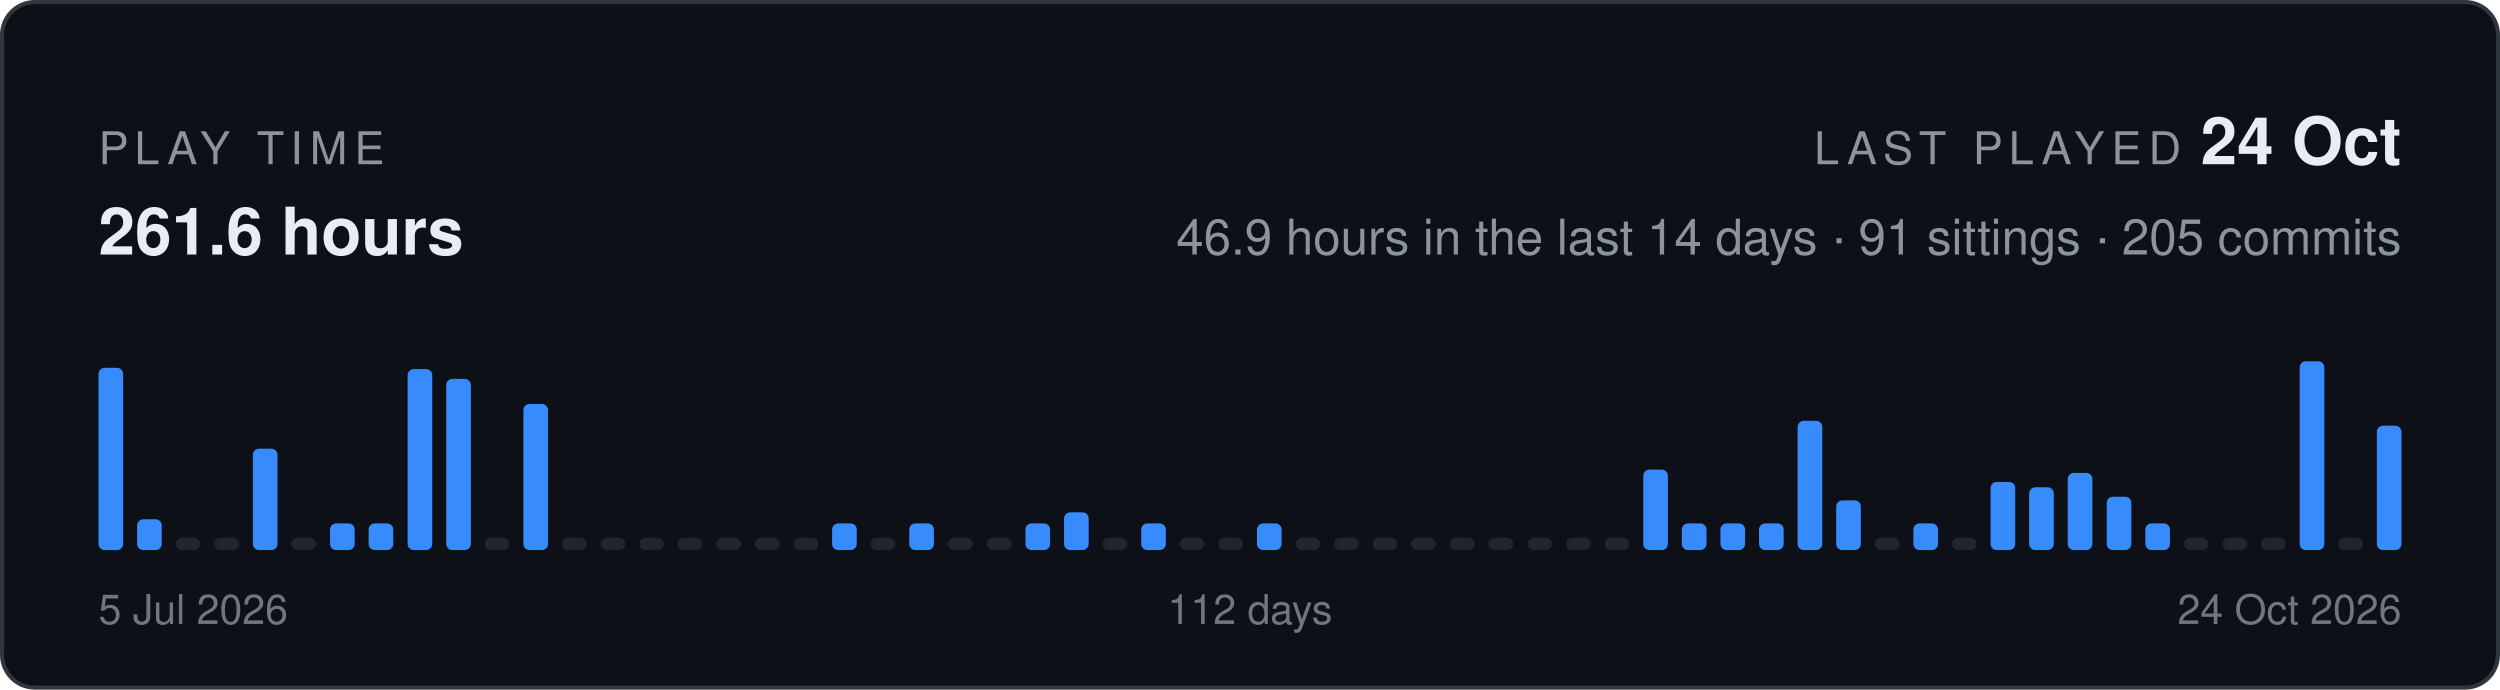
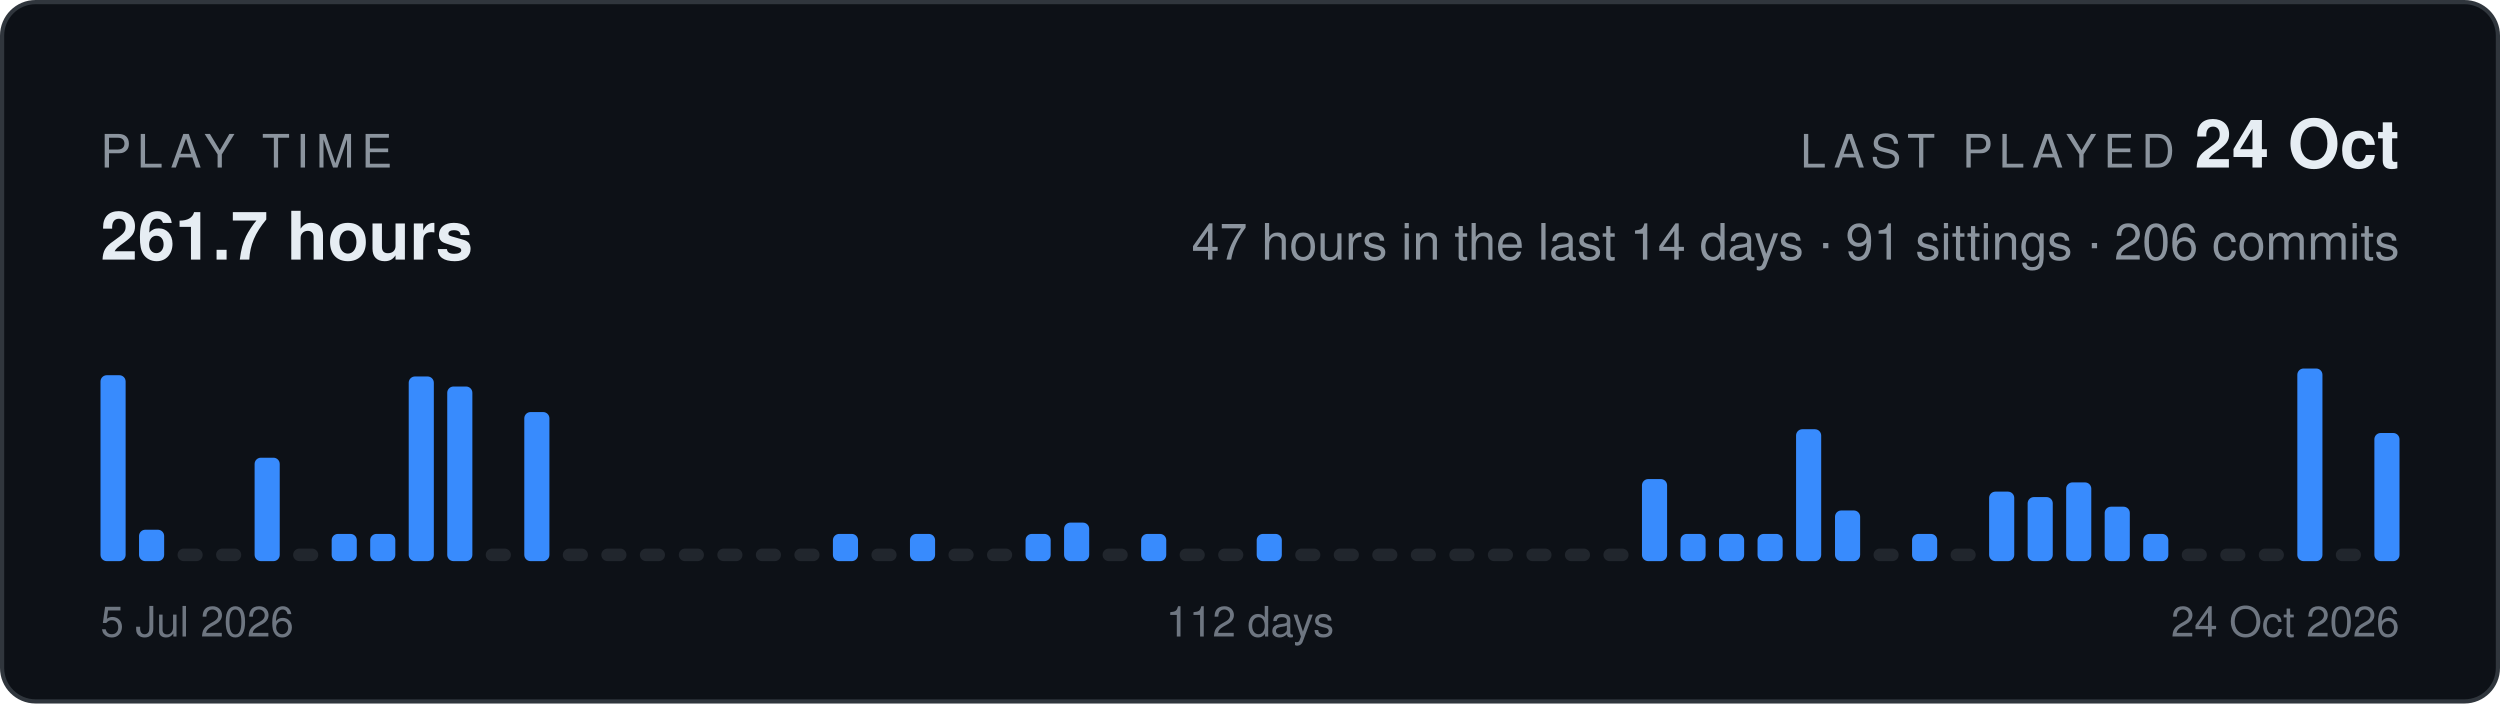
- <svg xmlns="http://www.w3.org/2000/svg" width="609" height="168" viewBox="0 0 609 168" role="img" aria-label="Play time: 261.6 hours over 205 commits, last played 24 Oct">
+ <svg xmlns="http://www.w3.org/2000/svg" width="597" height="168" viewBox="0 0 597 168" role="img" aria-label="Play time: 261.7 hours over 206 commits, last played 24 Oct">
  <style>
    .card { fill: #0d1117; stroke: #30363d }
    text { font-family: -apple-system, BlinkMacSystemFont, "Segoe UI", Helvetica, Arial, sans-serif }
    .label { font-size: 11px; letter-spacing: 1.7px; fill: #8b949e }
    .stat { font-size: 16px; font-weight: 600; letter-spacing: normal; fill: #e6edf3 }
    .note { font-size: 12px; fill: #8b949e }
    .axis { font-size: 10px; fill: #6e7681 }
    .bar { fill: #388bfd }
    .bar-quiet { fill: #21262d }
  </style>
-   <rect class="card" x="0.5" y="0.5" width="608" height="167" rx="8" />
+   <rect class="card" x="0.5" y="0.5" width="596" height="167" rx="8" />
  <text class="label" x="24" y="40">PLAY TIME</text>
-   <text class="stat" x="24" y="62">261.6 hours</text>
-   <text class="label" x="585" y="40" text-anchor="end">LAST PLAYED <tspan class="stat">24 Oct</tspan>
+   <text class="stat" x="24" y="62">261.7 hours</text>
+   <text class="label" x="573" y="40" text-anchor="end">LAST PLAYED <tspan class="stat">24 Oct</tspan>
  </text>
-   <text class="note" x="585" y="62" text-anchor="end">46.9 hours in the last 14 days   ·   91 sittings   ·   205 commits</text>
+   <text class="note" x="573" y="62" text-anchor="end">47 hours in the last 14 days   ·   91 sittings   ·   206 commits</text>
  <rect class="bar" x="24.0" y="89.6" width="6" height="44.4" rx="1.5" />
-   <rect class="bar" x="33.4" y="126.5" width="6" height="7.5" rx="1.5" />
-   <rect class="bar-quiet" x="42.8" y="131.0" width="6" height="3.0" rx="1.5" />
-   <rect class="bar-quiet" x="52.2" y="131.0" width="6" height="3.0" rx="1.5" />
-   <rect class="bar" x="61.6" y="109.3" width="6" height="24.7" rx="1.5" />
-   <rect class="bar-quiet" x="71.0" y="131.0" width="6" height="3.0" rx="1.5" />
-   <rect class="bar" x="80.4" y="127.5" width="6" height="6.5" rx="1.5" />
-   <rect class="bar" x="89.8" y="127.5" width="6" height="6.5" rx="1.5" />
-   <rect class="bar" x="99.3" y="89.9" width="6" height="44.1" rx="1.5" />
-   <rect class="bar" x="108.7" y="92.3" width="6" height="41.7" rx="1.5" />
-   <rect class="bar-quiet" x="118.1" y="131.0" width="6" height="3.0" rx="1.5" />
-   <rect class="bar" x="127.5" y="98.4" width="6" height="35.6" rx="1.5" />
-   <rect class="bar-quiet" x="136.9" y="131.0" width="6" height="3.0" rx="1.5" />
-   <rect class="bar-quiet" x="146.3" y="131.0" width="6" height="3.0" rx="1.5" />
-   <rect class="bar-quiet" x="155.7" y="131.0" width="6" height="3.0" rx="1.5" />
-   <rect class="bar-quiet" x="165.1" y="131.0" width="6" height="3.0" rx="1.5" />
-   <rect class="bar-quiet" x="174.5" y="131.0" width="6" height="3.0" rx="1.5" />
-   <rect class="bar-quiet" x="183.9" y="131.0" width="6" height="3.0" rx="1.5" />
-   <rect class="bar-quiet" x="193.3" y="131.0" width="6" height="3.0" rx="1.5" />
-   <rect class="bar" x="202.7" y="127.5" width="6" height="6.5" rx="1.5" />
-   <rect class="bar-quiet" x="212.1" y="131.0" width="6" height="3.0" rx="1.5" />
-   <rect class="bar" x="221.5" y="127.5" width="6" height="6.5" rx="1.5" />
-   <rect class="bar-quiet" x="230.9" y="131.0" width="6" height="3.0" rx="1.5" />
-   <rect class="bar-quiet" x="240.4" y="131.0" width="6" height="3.0" rx="1.5" />
-   <rect class="bar" x="249.8" y="127.5" width="6" height="6.5" rx="1.5" />
-   <rect class="bar" x="259.2" y="124.8" width="6" height="9.2" rx="1.5" />
-   <rect class="bar-quiet" x="268.6" y="131.0" width="6" height="3.0" rx="1.5" />
-   <rect class="bar" x="278.0" y="127.5" width="6" height="6.5" rx="1.5" />
-   <rect class="bar-quiet" x="287.4" y="131.0" width="6" height="3.0" rx="1.5" />
-   <rect class="bar-quiet" x="296.8" y="131.0" width="6" height="3.0" rx="1.5" />
-   <rect class="bar" x="306.2" y="127.5" width="6" height="6.5" rx="1.5" />
-   <rect class="bar-quiet" x="315.6" y="131.0" width="6" height="3.0" rx="1.5" />
-   <rect class="bar-quiet" x="325.0" y="131.0" width="6" height="3.0" rx="1.5" />
-   <rect class="bar-quiet" x="334.4" y="131.0" width="6" height="3.0" rx="1.5" />
-   <rect class="bar-quiet" x="343.8" y="131.0" width="6" height="3.0" rx="1.5" />
-   <rect class="bar-quiet" x="353.2" y="131.0" width="6" height="3.0" rx="1.5" />
-   <rect class="bar-quiet" x="362.6" y="131.0" width="6" height="3.0" rx="1.5" />
-   <rect class="bar-quiet" x="372.1" y="131.0" width="6" height="3.0" rx="1.5" />
-   <rect class="bar-quiet" x="381.5" y="131.0" width="6" height="3.0" rx="1.5" />
-   <rect class="bar-quiet" x="390.9" y="131.0" width="6" height="3.0" rx="1.5" />
-   <rect class="bar" x="400.3" y="114.4" width="6" height="19.6" rx="1.5" />
-   <rect class="bar" x="409.7" y="127.5" width="6" height="6.5" rx="1.5" />
-   <rect class="bar" x="419.1" y="127.5" width="6" height="6.5" rx="1.5" />
-   <rect class="bar" x="428.5" y="127.5" width="6" height="6.5" rx="1.5" />
-   <rect class="bar" x="437.9" y="102.5" width="6" height="31.5" rx="1.5" />
-   <rect class="bar" x="447.3" y="121.9" width="6" height="12.1" rx="1.5" />
-   <rect class="bar-quiet" x="456.7" y="131.0" width="6" height="3.0" rx="1.5" />
-   <rect class="bar" x="466.1" y="127.5" width="6" height="6.5" rx="1.5" />
-   <rect class="bar-quiet" x="475.5" y="131.0" width="6" height="3.0" rx="1.5" />
-   <rect class="bar" x="484.9" y="117.4" width="6" height="16.6" rx="1.5" />
-   <rect class="bar" x="494.3" y="118.7" width="6" height="15.3" rx="1.5" />
-   <rect class="bar" x="503.7" y="115.2" width="6" height="18.8" rx="1.5" />
-   <rect class="bar" x="513.2" y="121.0" width="6" height="13.0" rx="1.5" />
-   <rect class="bar" x="522.6" y="127.5" width="6" height="6.5" rx="1.5" />
-   <rect class="bar-quiet" x="532.0" y="131.0" width="6" height="3.0" rx="1.5" />
-   <rect class="bar-quiet" x="541.4" y="131.0" width="6" height="3.0" rx="1.5" />
-   <rect class="bar-quiet" x="550.8" y="131.0" width="6" height="3.0" rx="1.5" />
-   <rect class="bar" x="560.2" y="88.0" width="6" height="46.0" rx="1.5" />
-   <rect class="bar-quiet" x="569.6" y="131.0" width="6" height="3.0" rx="1.5" />
-   <rect class="bar" x="579.0" y="103.7" width="6" height="30.3" rx="1.5" />
+   <rect class="bar" x="33.2" y="126.5" width="6" height="7.5" rx="1.5" />
+   <rect class="bar-quiet" x="42.4" y="131.0" width="6" height="3.0" rx="1.5" />
+   <rect class="bar-quiet" x="51.6" y="131.0" width="6" height="3.0" rx="1.5" />
+   <rect class="bar" x="60.8" y="109.3" width="6" height="24.7" rx="1.5" />
+   <rect class="bar-quiet" x="70.0" y="131.0" width="6" height="3.0" rx="1.5" />
+   <rect class="bar" x="79.2" y="127.5" width="6" height="6.5" rx="1.5" />
+   <rect class="bar" x="88.4" y="127.5" width="6" height="6.5" rx="1.5" />
+   <rect class="bar" x="97.6" y="89.9" width="6" height="44.1" rx="1.5" />
+   <rect class="bar" x="106.8" y="92.3" width="6" height="41.7" rx="1.5" />
+   <rect class="bar-quiet" x="116.0" y="131.0" width="6" height="3.0" rx="1.5" />
+   <rect class="bar" x="125.2" y="98.4" width="6" height="35.6" rx="1.5" />
+   <rect class="bar-quiet" x="134.4" y="131.0" width="6" height="3.0" rx="1.5" />
+   <rect class="bar-quiet" x="143.6" y="131.0" width="6" height="3.0" rx="1.5" />
+   <rect class="bar-quiet" x="152.8" y="131.0" width="6" height="3.0" rx="1.5" />
+   <rect class="bar-quiet" x="162.1" y="131.0" width="6" height="3.0" rx="1.5" />
+   <rect class="bar-quiet" x="171.3" y="131.0" width="6" height="3.0" rx="1.5" />
+   <rect class="bar-quiet" x="180.5" y="131.0" width="6" height="3.0" rx="1.5" />
+   <rect class="bar-quiet" x="189.7" y="131.0" width="6" height="3.0" rx="1.5" />
+   <rect class="bar" x="198.9" y="127.5" width="6" height="6.5" rx="1.5" />
+   <rect class="bar-quiet" x="208.1" y="131.0" width="6" height="3.0" rx="1.5" />
+   <rect class="bar" x="217.3" y="127.5" width="6" height="6.5" rx="1.5" />
+   <rect class="bar-quiet" x="226.5" y="131.0" width="6" height="3.0" rx="1.5" />
+   <rect class="bar-quiet" x="235.7" y="131.0" width="6" height="3.0" rx="1.5" />
+   <rect class="bar" x="244.9" y="127.5" width="6" height="6.5" rx="1.5" />
+   <rect class="bar" x="254.1" y="124.8" width="6" height="9.2" rx="1.5" />
+   <rect class="bar-quiet" x="263.3" y="131.0" width="6" height="3.0" rx="1.5" />
+   <rect class="bar" x="272.5" y="127.5" width="6" height="6.5" rx="1.5" />
+   <rect class="bar-quiet" x="281.7" y="131.0" width="6" height="3.0" rx="1.5" />
+   <rect class="bar-quiet" x="290.9" y="131.0" width="6" height="3.0" rx="1.5" />
+   <rect class="bar" x="300.1" y="127.5" width="6" height="6.5" rx="1.5" />
+   <rect class="bar-quiet" x="309.3" y="131.0" width="6" height="3.0" rx="1.5" />
+   <rect class="bar-quiet" x="318.5" y="131.0" width="6" height="3.0" rx="1.5" />
+   <rect class="bar-quiet" x="327.7" y="131.0" width="6" height="3.0" rx="1.5" />
+   <rect class="bar-quiet" x="336.9" y="131.0" width="6" height="3.0" rx="1.5" />
+   <rect class="bar-quiet" x="346.1" y="131.0" width="6" height="3.0" rx="1.5" />
+   <rect class="bar-quiet" x="355.3" y="131.0" width="6" height="3.0" rx="1.5" />
+   <rect class="bar-quiet" x="364.5" y="131.0" width="6" height="3.0" rx="1.5" />
+   <rect class="bar-quiet" x="373.7" y="131.0" width="6" height="3.0" rx="1.5" />
+   <rect class="bar-quiet" x="382.9" y="131.0" width="6" height="3.0" rx="1.5" />
+   <rect class="bar" x="392.1" y="114.4" width="6" height="19.6" rx="1.5" />
+   <rect class="bar" x="401.3" y="127.5" width="6" height="6.5" rx="1.5" />
+   <rect class="bar" x="410.5" y="127.5" width="6" height="6.5" rx="1.5" />
+   <rect class="bar" x="419.7" y="127.5" width="6" height="6.5" rx="1.5" />
+   <rect class="bar" x="428.9" y="102.5" width="6" height="31.5" rx="1.5" />
+   <rect class="bar" x="438.2" y="121.9" width="6" height="12.1" rx="1.5" />
+   <rect class="bar-quiet" x="447.4" y="131.0" width="6" height="3.0" rx="1.5" />
+   <rect class="bar" x="456.6" y="127.5" width="6" height="6.5" rx="1.5" />
+   <rect class="bar-quiet" x="465.8" y="131.0" width="6" height="3.0" rx="1.5" />
+   <rect class="bar" x="475.0" y="117.4" width="6" height="16.6" rx="1.5" />
+   <rect class="bar" x="484.2" y="118.7" width="6" height="15.3" rx="1.5" />
+   <rect class="bar" x="493.4" y="115.2" width="6" height="18.8" rx="1.5" />
+   <rect class="bar" x="502.6" y="121.0" width="6" height="13.0" rx="1.5" />
+   <rect class="bar" x="511.8" y="127.5" width="6" height="6.5" rx="1.5" />
+   <rect class="bar-quiet" x="521.0" y="131.0" width="6" height="3.0" rx="1.5" />
+   <rect class="bar-quiet" x="530.2" y="131.0" width="6" height="3.0" rx="1.5" />
+   <rect class="bar-quiet" x="539.4" y="131.0" width="6" height="3.0" rx="1.5" />
+   <rect class="bar" x="548.6" y="88.0" width="6" height="46.0" rx="1.5" />
+   <rect class="bar-quiet" x="557.8" y="131.0" width="6" height="3.0" rx="1.5" />
+   <rect class="bar" x="567.0" y="103.4" width="6" height="30.6" rx="1.5" />
  <text class="axis" x="24" y="152">5 Jul 2026</text>
-   <text class="axis" x="304.5" y="152" text-anchor="middle">112 days</text>
-   <text class="axis" x="585" y="152" text-anchor="end">24 Oct 2026</text>
+   <text class="axis" x="298.5" y="152" text-anchor="middle">112 days</text>
+   <text class="axis" x="573" y="152" text-anchor="end">24 Oct 2026</text>
</svg>
